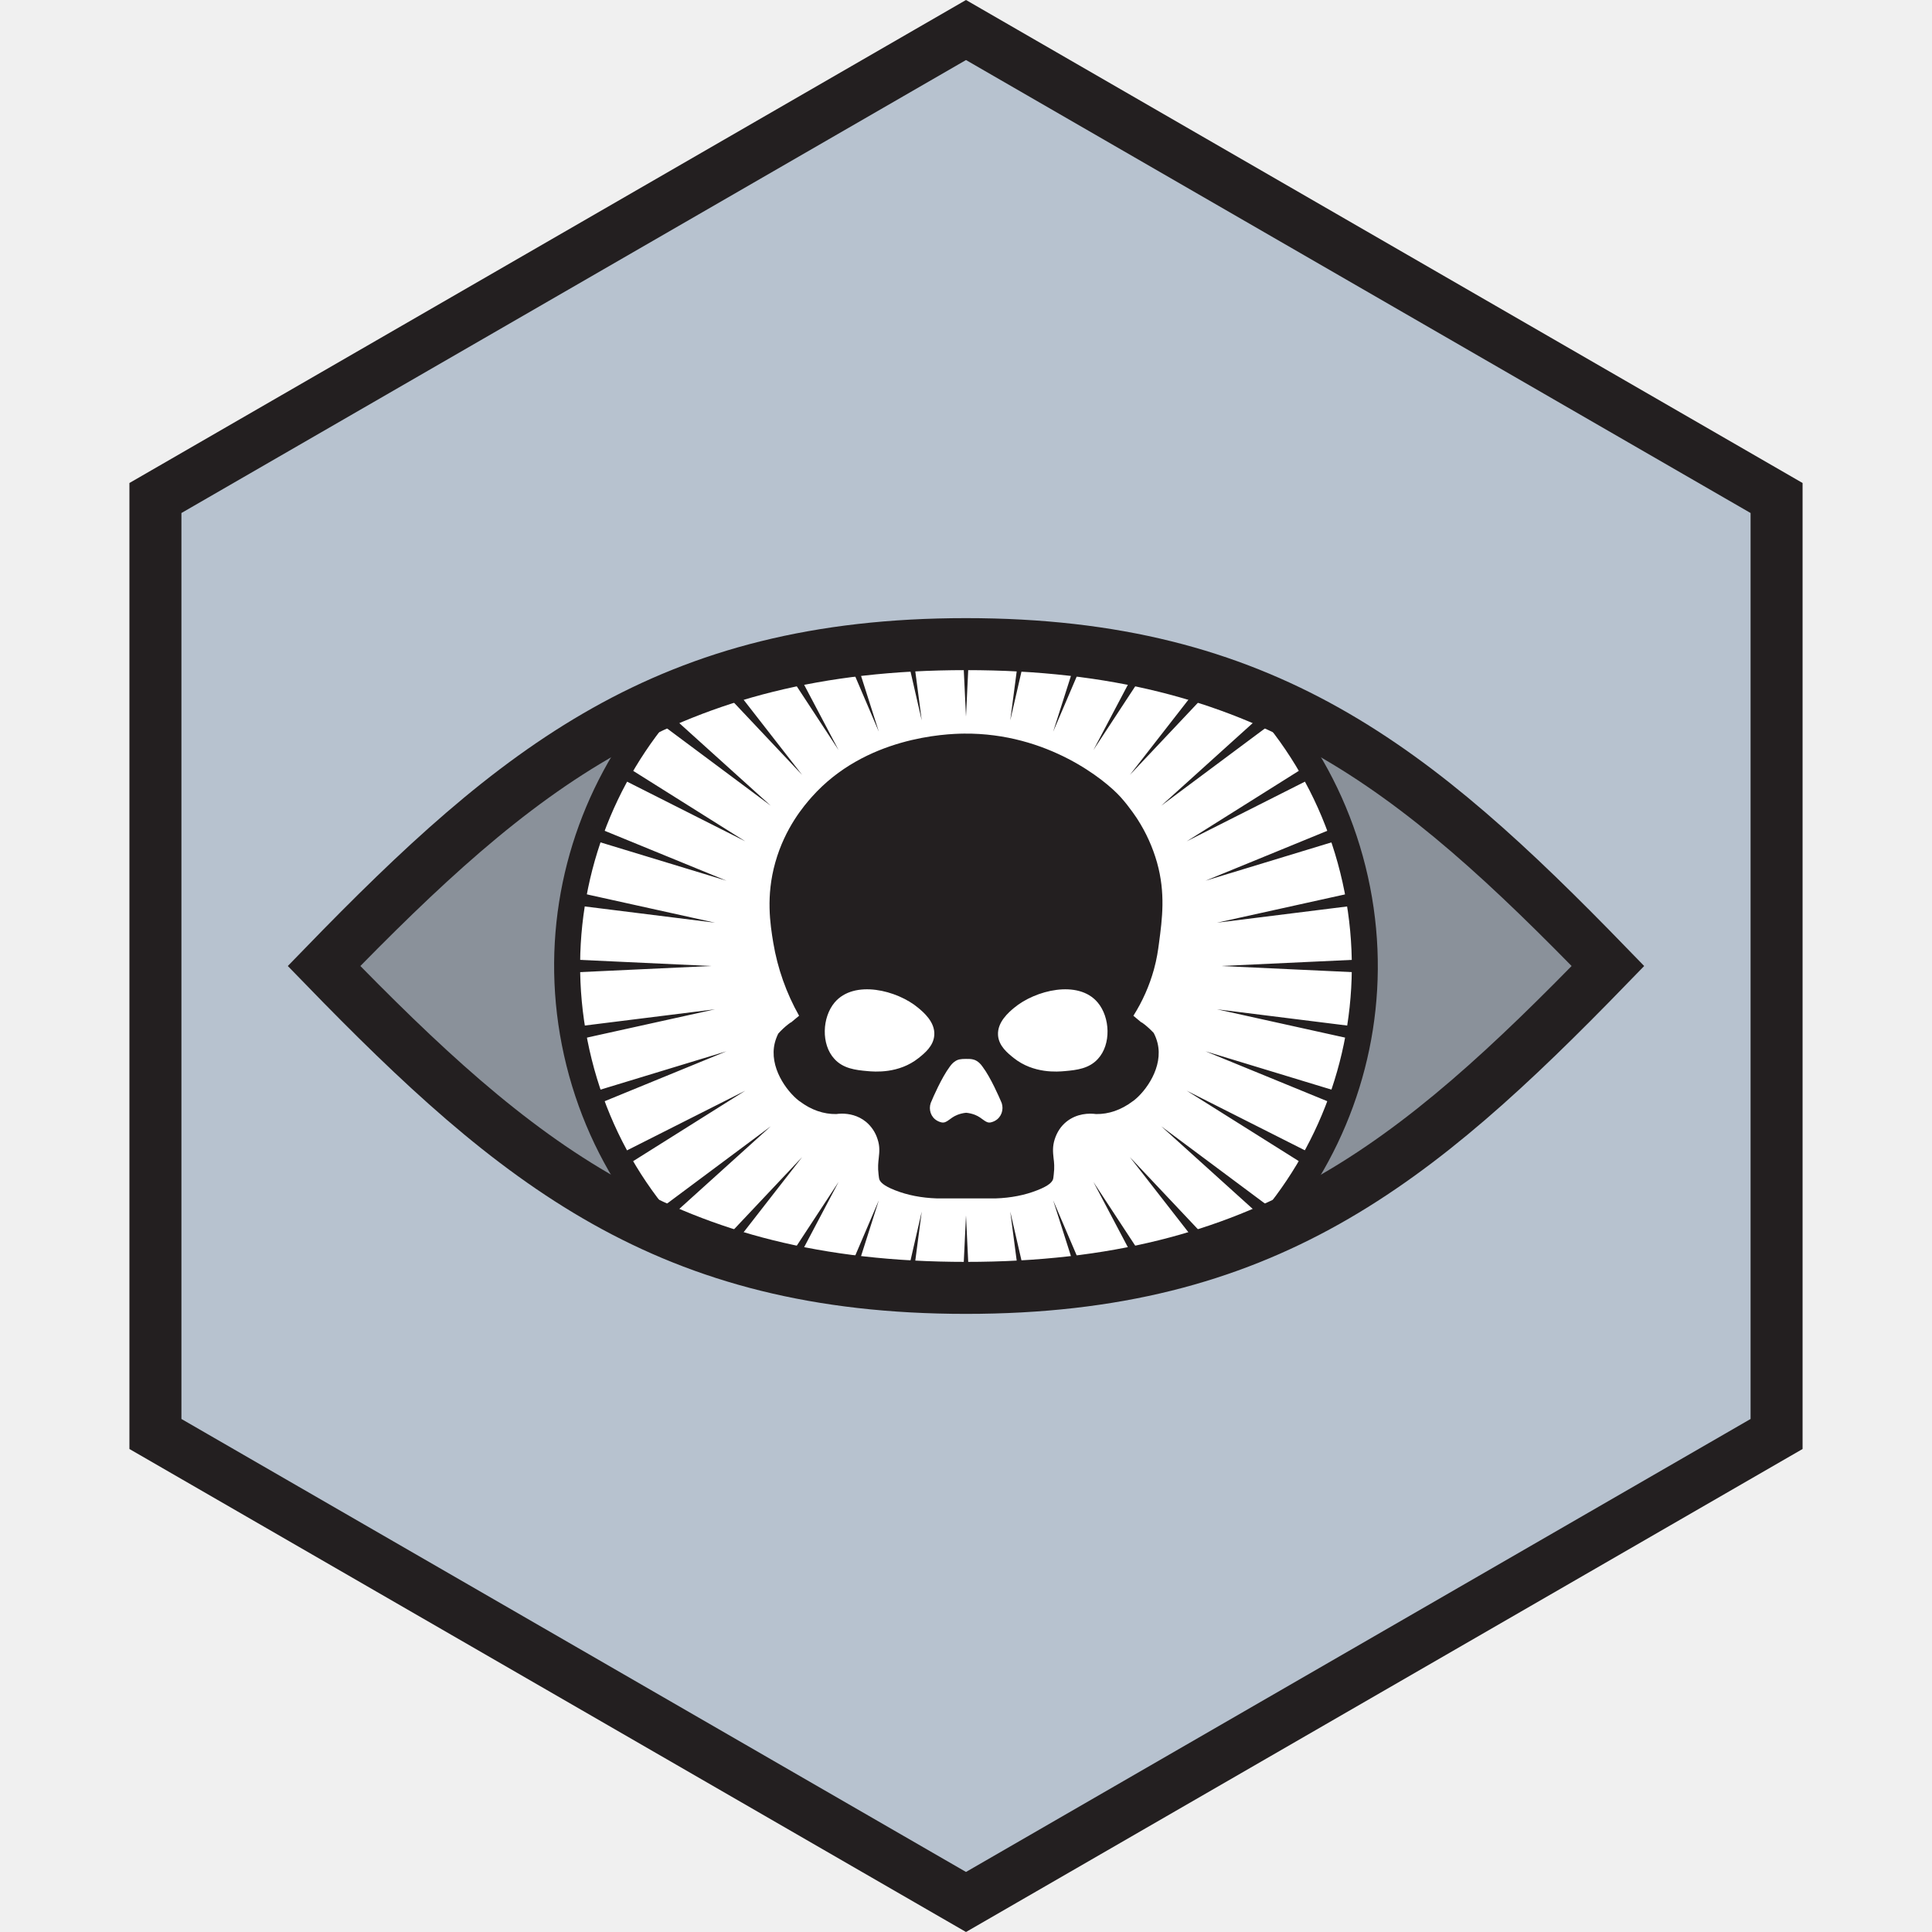
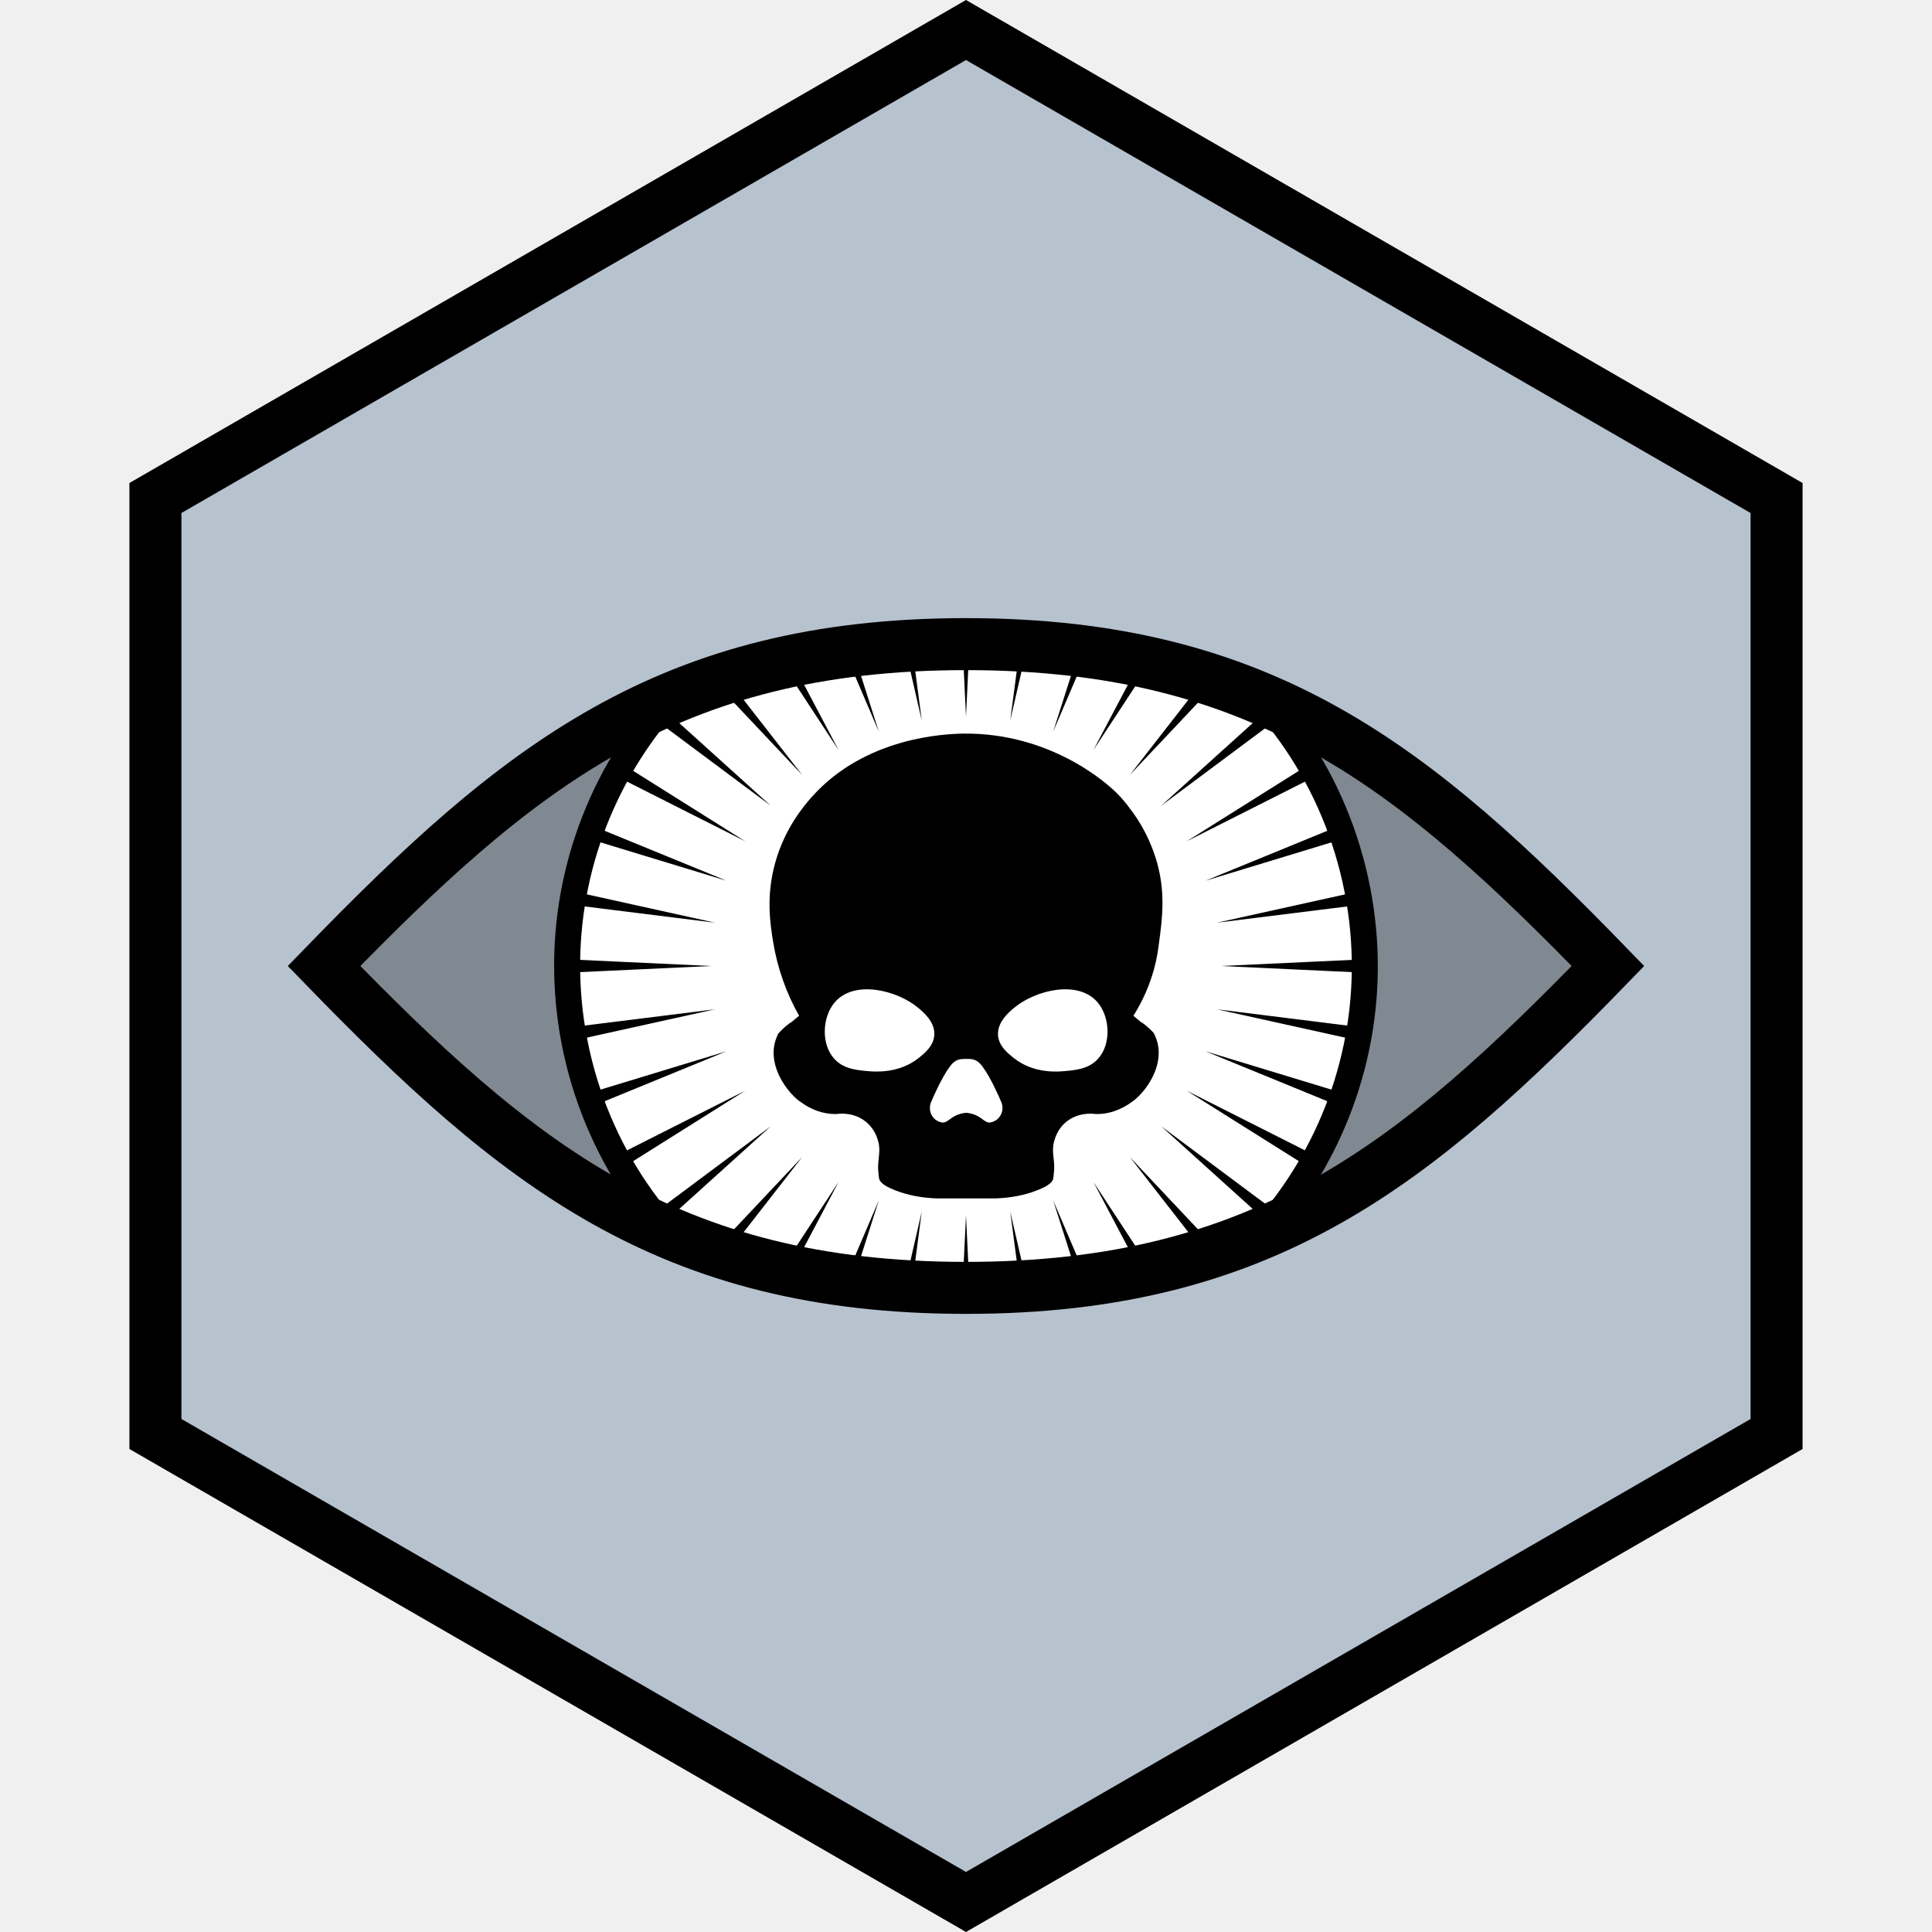
<svg xmlns="http://www.w3.org/2000/svg" xml:space="preserve" fill-rule="evenodd" stroke-miterlimit="10" clip-rule="evenodd" viewBox="0 0 268.142 309.623" height="512" width="512">
  <defs>
    <clipPath id="a" clipPathUnits="userSpaceOnUse">
      <path fill-rule="nonzero" stroke-width="4.167" d="M172.183 243.583c47.812 0 72.016-19.787 102.879-51.583-30.863-31.796-55.067-51.583-102.88-51.583-47.812 0-72.016 19.787-102.879 51.583 30.863 31.796 55.067 51.583 102.88 51.583" />
    </clipPath>
  </defs>
-   <path fill="#b7c2cf" fill-rule="nonzero" stroke="#231f20" stroke-width="8.333" d="M4.167 229.811v-150l129.904-75 129.904 75v150l-129.904 75z" />
+   <path fill="#b7c2cf" fill-rule="nonzero" stroke="#000" stroke-width="8.333" d="M4.167 229.811v-150l129.904-75 129.904 75v150l-129.904 75z" />
  <g clip-path="url(#a)" transform="translate(-37.708 -37.063)">
-     <path fill="#231f20" fill-opacity=".3" fill-rule="nonzero" d="M171.778 243.459c47.813 0 72.017-19.788 102.88-51.584-30.863-31.795-55.067-51.583-102.88-51.583-47.813 0-72.017 19.788-102.88 51.583 30.863 31.796 55.067 51.584 102.88 51.584" />
-     <circle cx="-120.254" cy="227.731" r="63.904" fill="#fff" stroke="#231f20" stroke-width="4.167" transform="scale(-1 1) rotate(14)" />
-     <path fill="#231f20" fill-rule="nonzero" d="M192.918 206.764c-1.404 1.55-3.388 1.788-5.258 1.95-1.18.113-5.046.446-8.23-2.095-.958-.767-2.412-1.917-2.52-3.675-.13-2.109 1.77-3.688 2.57-4.359 3.371-2.829 10.292-4.57 13.405-.862 2 2.379 2.191 6.708.033 9.041m-16.12 9.667c-.322.27-.705.433-1.072.513-.846.158-1.262-.721-2.508-1.217a5.356 5.356 0 0 0-1.408-.333 5.21 5.21 0 0 0-1.405.333c-1.262.496-1.662 1.375-2.525 1.217a2.473 2.473 0 0 1-1.07-.513c-.863-.72-1.055-1.983-.525-2.97.158-.4 1.579-3.692 2.891-5.45.638-.91 1.292-1.117 1.55-1.167.3-.063.621-.08 1.054-.08.43 0 .784 0 1.1.08.259.05.93.258 1.55 1.166 1.33 1.759 2.734 5.05 2.909 5.45.529.988.32 2.25-.542 2.971m-12.608-9.812c-3.18 2.541-7.063 2.208-8.246 2.095-1.85-.162-3.85-.4-5.254-1.95-2.159-2.333-1.967-6.662.033-9.041 3.13-3.709 10.033-1.967 13.404.862.8.671 2.717 2.25 2.571 4.359-.112 1.758-1.55 2.908-2.508 3.675m37.704-14.18c.48-1.741.662-3.07.82-4.275.51-3.837 1.06-7.962-.32-12.875a25.777 25.777 0 0 0-3.133-6.937s-1.192-1.871-2.717-3.563c-2.417-2.683-11.675-10.287-25.075-10.158-2.992.03-15.858.537-24.408 10.158-1.188 1.342-4.275 4.9-5.846 10.5-1.517 5.388-.817 9.863-.321 12.863a35.844 35.844 0 0 0 4.137 11.696l-1.02.846-.242.208c-.03 0-.063.012-.142.062l-.366.271a12.03 12.03 0 0 0-1.55 1.454l-.017.017a7.53 7.53 0 0 0-.558 1.5c-.946 3.854 1.866 7.72 3.883 9.283l.108.067c1.854 1.404 3.854 2.075 5.85 2.046.254-.033.575-.067.909-.067 1.104 0 2.575.259 3.866 1.313a5.913 5.913 0 0 1 1.854 2.779c.4 1.183.288 2.108.192 3.004-.08.733-.175 1.5-.03 2.667.063.496.08.67.126.783.162.4.592.975 2.496 1.725 2.012.8 4.279 1.233 6.708 1.313h9.458c2.396-.08 4.65-.513 6.663-1.313 1.917-.75 2.35-1.325 2.508-1.742.034-.095.067-.304.113-.766.146-1.167.066-1.934-.03-2.667-.095-.896-.191-1.82.192-3.004.367-1.133.988-2.08 1.85-2.78 1.696-1.374 3.675-1.391 4.78-1.245 2.012.03 3.995-.642 5.862-2.046l.162-.112c1.934-1.488 4.775-5.371 3.817-9.238a7.064 7.064 0 0 0-.608-1.596 13.06 13.06 0 0 0-1.484-1.375l-.366-.27c-.084-.05-.113-.063-.146-.063l-.254-.208-1.009-.846a27.644 27.644 0 0 0 3.288-7.409m-29.561 51.018-.556.002-.552-.002.554-11.619zm-9.223-.227-.753-.043-.412-.025 2.742-11.931zm18.503-.069-.419.026-.746.043-1.577-11.999zm-27.938-.76 4.135-12.973-5.467 12.801c.442.06.886.117 1.332.172zm37.541-.173-5.468-12.8 4.135 12.972c.446-.055.891-.113 1.333-.172zm-47.401-1.456 7.543-14.288-9.144 13.94c.531.119 1.065.235 1.601.348zm57.528-.35-9.143-13.938 7.542 14.286c.537-.113 1.07-.229 1.601-.348zm-67.933-2.375 12.116-15.559-14.068 14.919c.646.219 1.297.433 1.952.64zm78.689-.642-14.067-14.917 12.115 15.558a99.029 99.029 0 0 0 1.952-.641zm-89.015-4.123 17.408-15.72-18.808 14.015c.457.577.924 1.146 1.4 1.705zm98.781-1.713-18.798-14.007 17.4 15.713a64.93 64.93 0 0 0 1.398-1.706zm-105.194-7.308 19.737-12.405-20.81 10.502c.347.642.705 1.276 1.073 1.903zm111.278-1.908-20.799-10.497 19.725 12.397c.368-.627.726-1.261 1.074-1.9zm4.394-10.06-22.184-6.75 21.455 8.791c.254-.677.497-1.357.729-2.041zm-120.395 2.039 21.451-8.79-22.175 6.748c.231.687.472 1.367.724 2.042zm122.997-12.655L212 198.814l22.575 4.99c.135-.707.258-1.416.369-2.127zm-125.945 2.122 22.557-4.985-22.926 2.86c.11.709.233 1.417.369 2.125zm126.688-13.001-23.066 1.076 23.068 1.077c.012-.717.011-1.434-.002-2.153zm-104.752 1.076-23.065-1.076c-.012.717-.011 1.434.002 2.153zm103.626-11.926L212 184.935l22.93-2.861a65.638 65.638 0 0 0-.369-2.126zm-103.005 4.986-22.573-4.989a63.841 63.841 0 0 0-.368 2.127zm100.055-15.518-21.453 8.79 22.177-6.748a62.392 62.392 0 0 0-.724-2.042zm-98.212 8.79-21.454-8.79a64.963 64.963 0 0 0-.729 2.04zm3.008-6.314-19.724-12.396a65.624 65.624 0 0 0-1.073 1.9zm90.48-12.405-19.738 12.405 20.81-10.502a64.158 64.158 0 0 0-1.072-1.903zm-6.415-9.019-17.406 15.718 18.806-14.014a63.65 63.65 0 0 0-1.4-1.704zm-79.981 15.718-17.4-15.712c-.476.56-.942 1.129-1.398 1.706zm69.655-20.483-12.114 15.557 14.066-14.916a99.029 99.029 0 0 0-1.952-.641zm-64.621 15.557-12.115-15.557c-.654.208-1.305.421-1.952.641zm54.215-18.281-7.541 14.286 9.142-13.938c-.53-.12-1.064-.236-1.601-.348zm-48.383 14.286-7.541-14.287c-.537.113-1.071.229-1.601.348zm38.525-15.915-4.135 12.971 5.467-12.799a109.9 109.9 0 0 0-1.332-.172zm-32.073 12.971-4.134-12.972c-.447.055-.891.113-1.334.172zm6.877-1.803-2.742-11.929.414-.026.751-.043zm16.511-11.955.415.026-2.742 11.929 1.577-11.997zm-8.865-.27-.554 11.618-.554-11.618.552-.001z" />
+     <path fill="#000" fill-opacity=".3" fill-rule="nonzero" d="M171.778 243.459c47.813 0 72.017-19.788 102.88-51.584-30.863-31.795-55.067-51.583-102.88-51.583-47.813 0-72.017 19.788-102.88 51.583 30.863 31.796 55.067 51.584 102.88 51.584" />
+     <circle cx="-120.254" cy="227.731" r="63.904" fill="#fff" stroke="#000" stroke-width="4.167" transform="scale(-1 1) rotate(14)" />
+     <path fill="#000" fill-rule="nonzero" d="M192.918 206.764c-1.404 1.55-3.388 1.788-5.258 1.95-1.18.113-5.046.446-8.23-2.095-.958-.767-2.412-1.917-2.52-3.675-.13-2.109 1.77-3.688 2.57-4.359 3.371-2.829 10.292-4.57 13.405-.862 2 2.379 2.191 6.708.033 9.041m-16.12 9.667c-.322.27-.705.433-1.072.513-.846.158-1.262-.721-2.508-1.217a5.356 5.356 0 0 0-1.408-.333 5.21 5.21 0 0 0-1.405.333c-1.262.496-1.662 1.375-2.525 1.217a2.473 2.473 0 0 1-1.07-.513c-.863-.72-1.055-1.983-.525-2.97.158-.4 1.579-3.692 2.891-5.45.638-.91 1.292-1.117 1.55-1.167.3-.063.621-.08 1.054-.08.43 0 .784 0 1.1.08.259.05.93.258 1.55 1.166 1.33 1.759 2.734 5.05 2.909 5.45.529.988.32 2.25-.542 2.971m-12.608-9.812c-3.18 2.541-7.063 2.208-8.246 2.095-1.85-.162-3.85-.4-5.254-1.95-2.159-2.333-1.967-6.662.033-9.041 3.13-3.709 10.033-1.967 13.404.862.8.671 2.717 2.25 2.571 4.359-.112 1.758-1.55 2.908-2.508 3.675m37.704-14.18c.48-1.741.662-3.07.82-4.275.51-3.837 1.06-7.962-.32-12.875a25.777 25.777 0 0 0-3.133-6.937s-1.192-1.871-2.717-3.563c-2.417-2.683-11.675-10.287-25.075-10.158-2.992.03-15.858.537-24.408 10.158-1.188 1.342-4.275 4.9-5.846 10.5-1.517 5.388-.817 9.863-.321 12.863a35.844 35.844 0 0 0 4.137 11.696l-1.02.846-.242.208c-.03 0-.063.012-.142.062l-.366.271a12.03 12.03 0 0 0-1.55 1.454l-.017.017a7.53 7.53 0 0 0-.558 1.5c-.946 3.854 1.866 7.72 3.883 9.283l.108.067c1.854 1.404 3.854 2.075 5.85 2.046.254-.033.575-.067.909-.067 1.104 0 2.575.259 3.866 1.313a5.913 5.913 0 0 1 1.854 2.779c.4 1.183.288 2.108.192 3.004-.08.733-.175 1.5-.03 2.667.063.496.08.67.126.783.162.4.592.975 2.496 1.725 2.012.8 4.279 1.233 6.708 1.313h9.458c2.396-.08 4.65-.513 6.663-1.313 1.917-.75 2.35-1.325 2.508-1.742.034-.095.067-.304.113-.766.146-1.167.066-1.934-.03-2.667-.095-.896-.191-1.82.192-3.004.367-1.133.988-2.08 1.85-2.78 1.696-1.374 3.675-1.391 4.78-1.245 2.012.03 3.995-.642 5.862-2.046l.162-.112c1.934-1.488 4.775-5.371 3.817-9.238a7.064 7.064 0 0 0-.608-1.596 13.06 13.06 0 0 0-1.484-1.375l-.366-.27c-.084-.05-.113-.063-.146-.063l-.254-.208-1.009-.846a27.644 27.644 0 0 0 3.288-7.409m-29.561 51.018-.556.002-.552-.002.554-11.619zm-9.223-.227-.753-.043-.412-.025 2.742-11.931zm18.503-.069-.419.026-.746.043-1.577-11.999zm-27.938-.76 4.135-12.973-5.467 12.801c.442.06.886.117 1.332.172zm37.541-.173-5.468-12.8 4.135 12.972c.446-.055.891-.113 1.333-.172zm-47.401-1.456 7.543-14.288-9.144 13.94c.531.119 1.065.235 1.601.348zm57.528-.35-9.143-13.938 7.542 14.286c.537-.113 1.07-.229 1.601-.348zm-67.933-2.375 12.116-15.559-14.068 14.919c.646.219 1.297.433 1.952.64zm78.689-.642-14.067-14.917 12.115 15.558a99.029 99.029 0 0 0 1.952-.641zm-89.015-4.123 17.408-15.72-18.808 14.015c.457.577.924 1.146 1.4 1.705zm98.781-1.713-18.798-14.007 17.4 15.713a64.93 64.93 0 0 0 1.398-1.706zm-105.194-7.308 19.737-12.405-20.81 10.502c.347.642.705 1.276 1.073 1.903zm111.278-1.908-20.799-10.497 19.725 12.397c.368-.627.726-1.261 1.074-1.9zm4.394-10.06-22.184-6.75 21.455 8.791c.254-.677.497-1.357.729-2.041zm-120.395 2.039 21.451-8.79-22.175 6.748c.231.687.472 1.367.724 2.042zm122.997-12.655L212 198.814l22.575 4.99c.135-.707.258-1.416.369-2.127zm-125.945 2.122 22.557-4.985-22.926 2.86c.11.709.233 1.417.369 2.125zm126.688-13.001-23.066 1.076 23.068 1.077c.012-.717.011-1.434-.002-2.153zm-104.752 1.076-23.065-1.076c-.012.717-.011 1.434.002 2.153zm103.626-11.926L212 184.935l22.93-2.861a65.638 65.638 0 0 0-.369-2.126zm-103.005 4.986-22.573-4.989a63.841 63.841 0 0 0-.368 2.127zm100.055-15.518-21.453 8.79 22.177-6.748a62.392 62.392 0 0 0-.724-2.042zm-98.212 8.79-21.454-8.79a64.963 64.963 0 0 0-.729 2.04zm3.008-6.314-19.724-12.396a65.624 65.624 0 0 0-1.073 1.9zm90.48-12.405-19.738 12.405 20.81-10.502a64.158 64.158 0 0 0-1.072-1.903zm-6.415-9.019-17.406 15.718 18.806-14.014a63.65 63.65 0 0 0-1.4-1.704zm-79.981 15.718-17.4-15.712c-.476.56-.942 1.129-1.398 1.706zm69.655-20.483-12.114 15.557 14.066-14.916a99.029 99.029 0 0 0-1.952-.641zm-64.621 15.557-12.115-15.557c-.654.208-1.305.421-1.952.641zm54.215-18.281-7.541 14.286 9.142-13.938c-.53-.12-1.064-.236-1.601-.348zm-48.383 14.286-7.541-14.287c-.537.113-1.071.229-1.601.348zm38.525-15.915-4.135 12.971 5.467-12.799a109.9 109.9 0 0 0-1.332-.172zm-32.073 12.971-4.134-12.972c-.447.055-.891.113-1.334.172zm6.877-1.803-2.742-11.929.414-.026.751-.043zm16.511-11.955.415.026-2.742 11.929 1.577-11.997zm-8.865-.27-.554 11.618-.554-11.618.552-.001z" />
  </g>
-   <path fill="none" stroke="#231f20" stroke-width="8.333" d="M134.07 206.396c47.813 0 72.017-19.787 102.88-51.583-30.863-31.796-55.067-51.584-102.88-51.584-47.812 0-72.017 19.788-102.88 51.584 30.863 31.796 55.068 51.583 102.88 51.583z" />
+   <path fill="none" stroke="#000" stroke-width="8.333" d="M134.07 206.396c47.813 0 72.017-19.787 102.88-51.583-30.863-31.796-55.067-51.584-102.88-51.584-47.812 0-72.017 19.788-102.88 51.584 30.863 31.796 55.068 51.583 102.88 51.583z" />
</svg>
